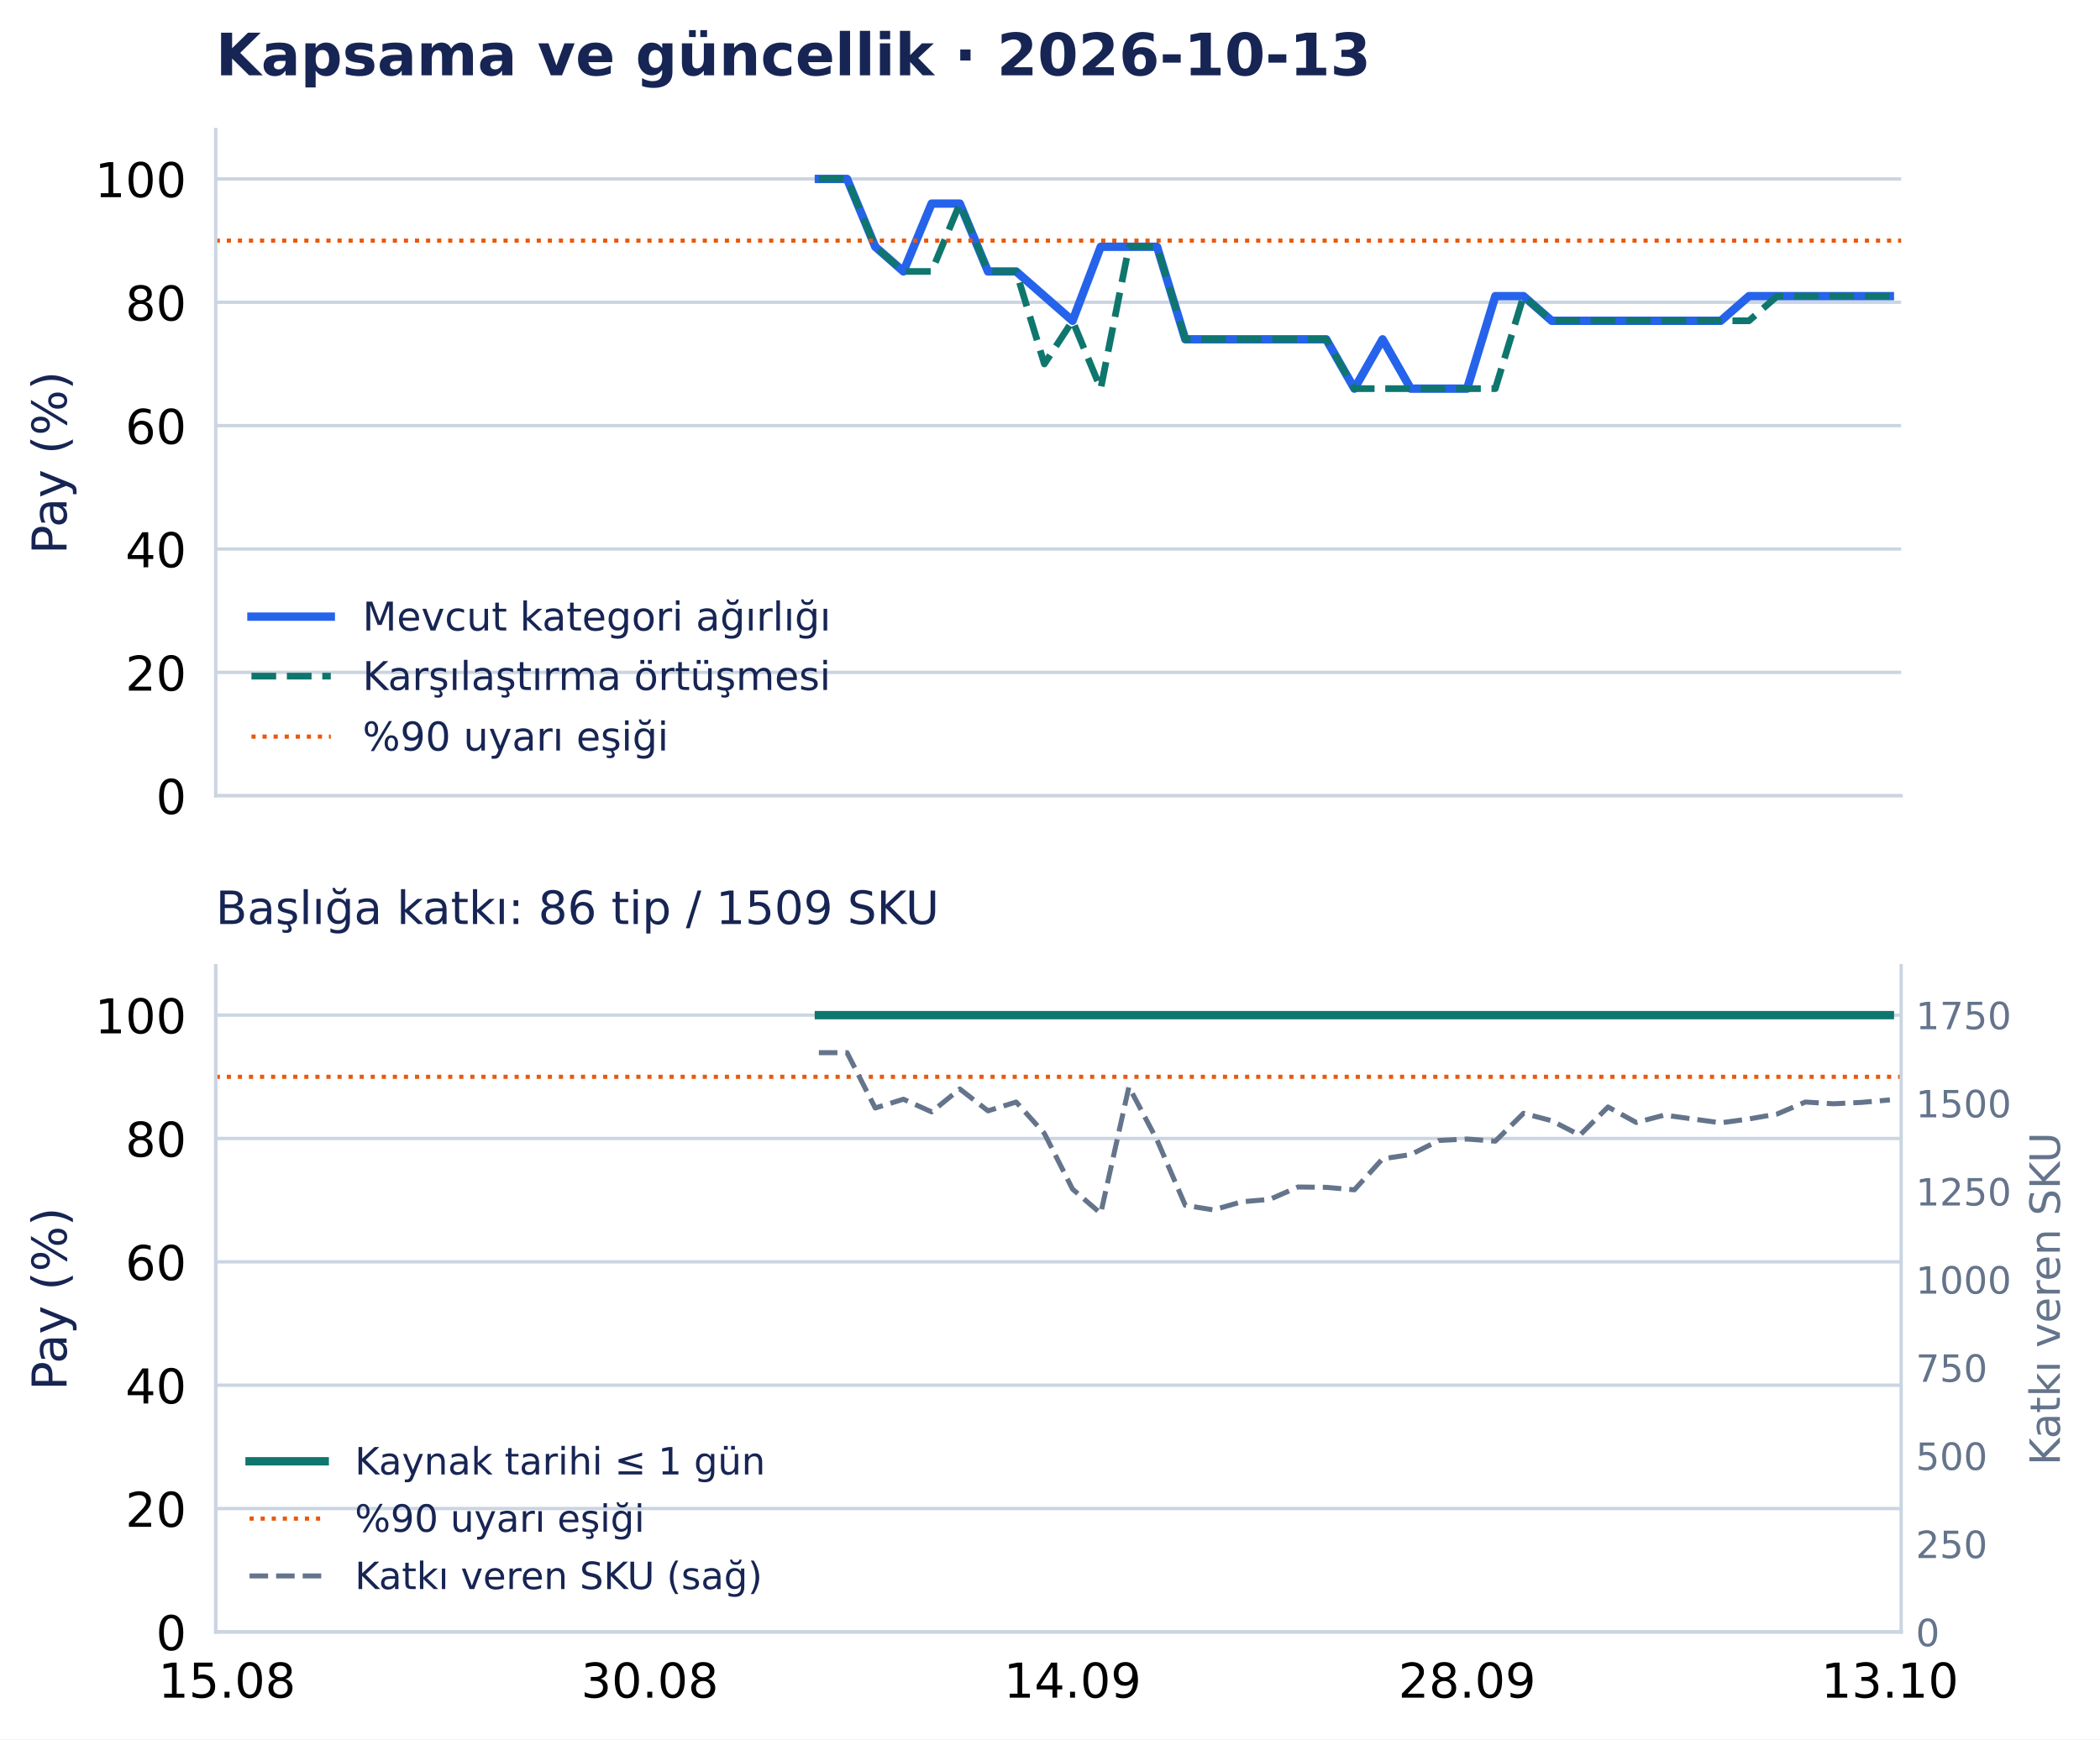
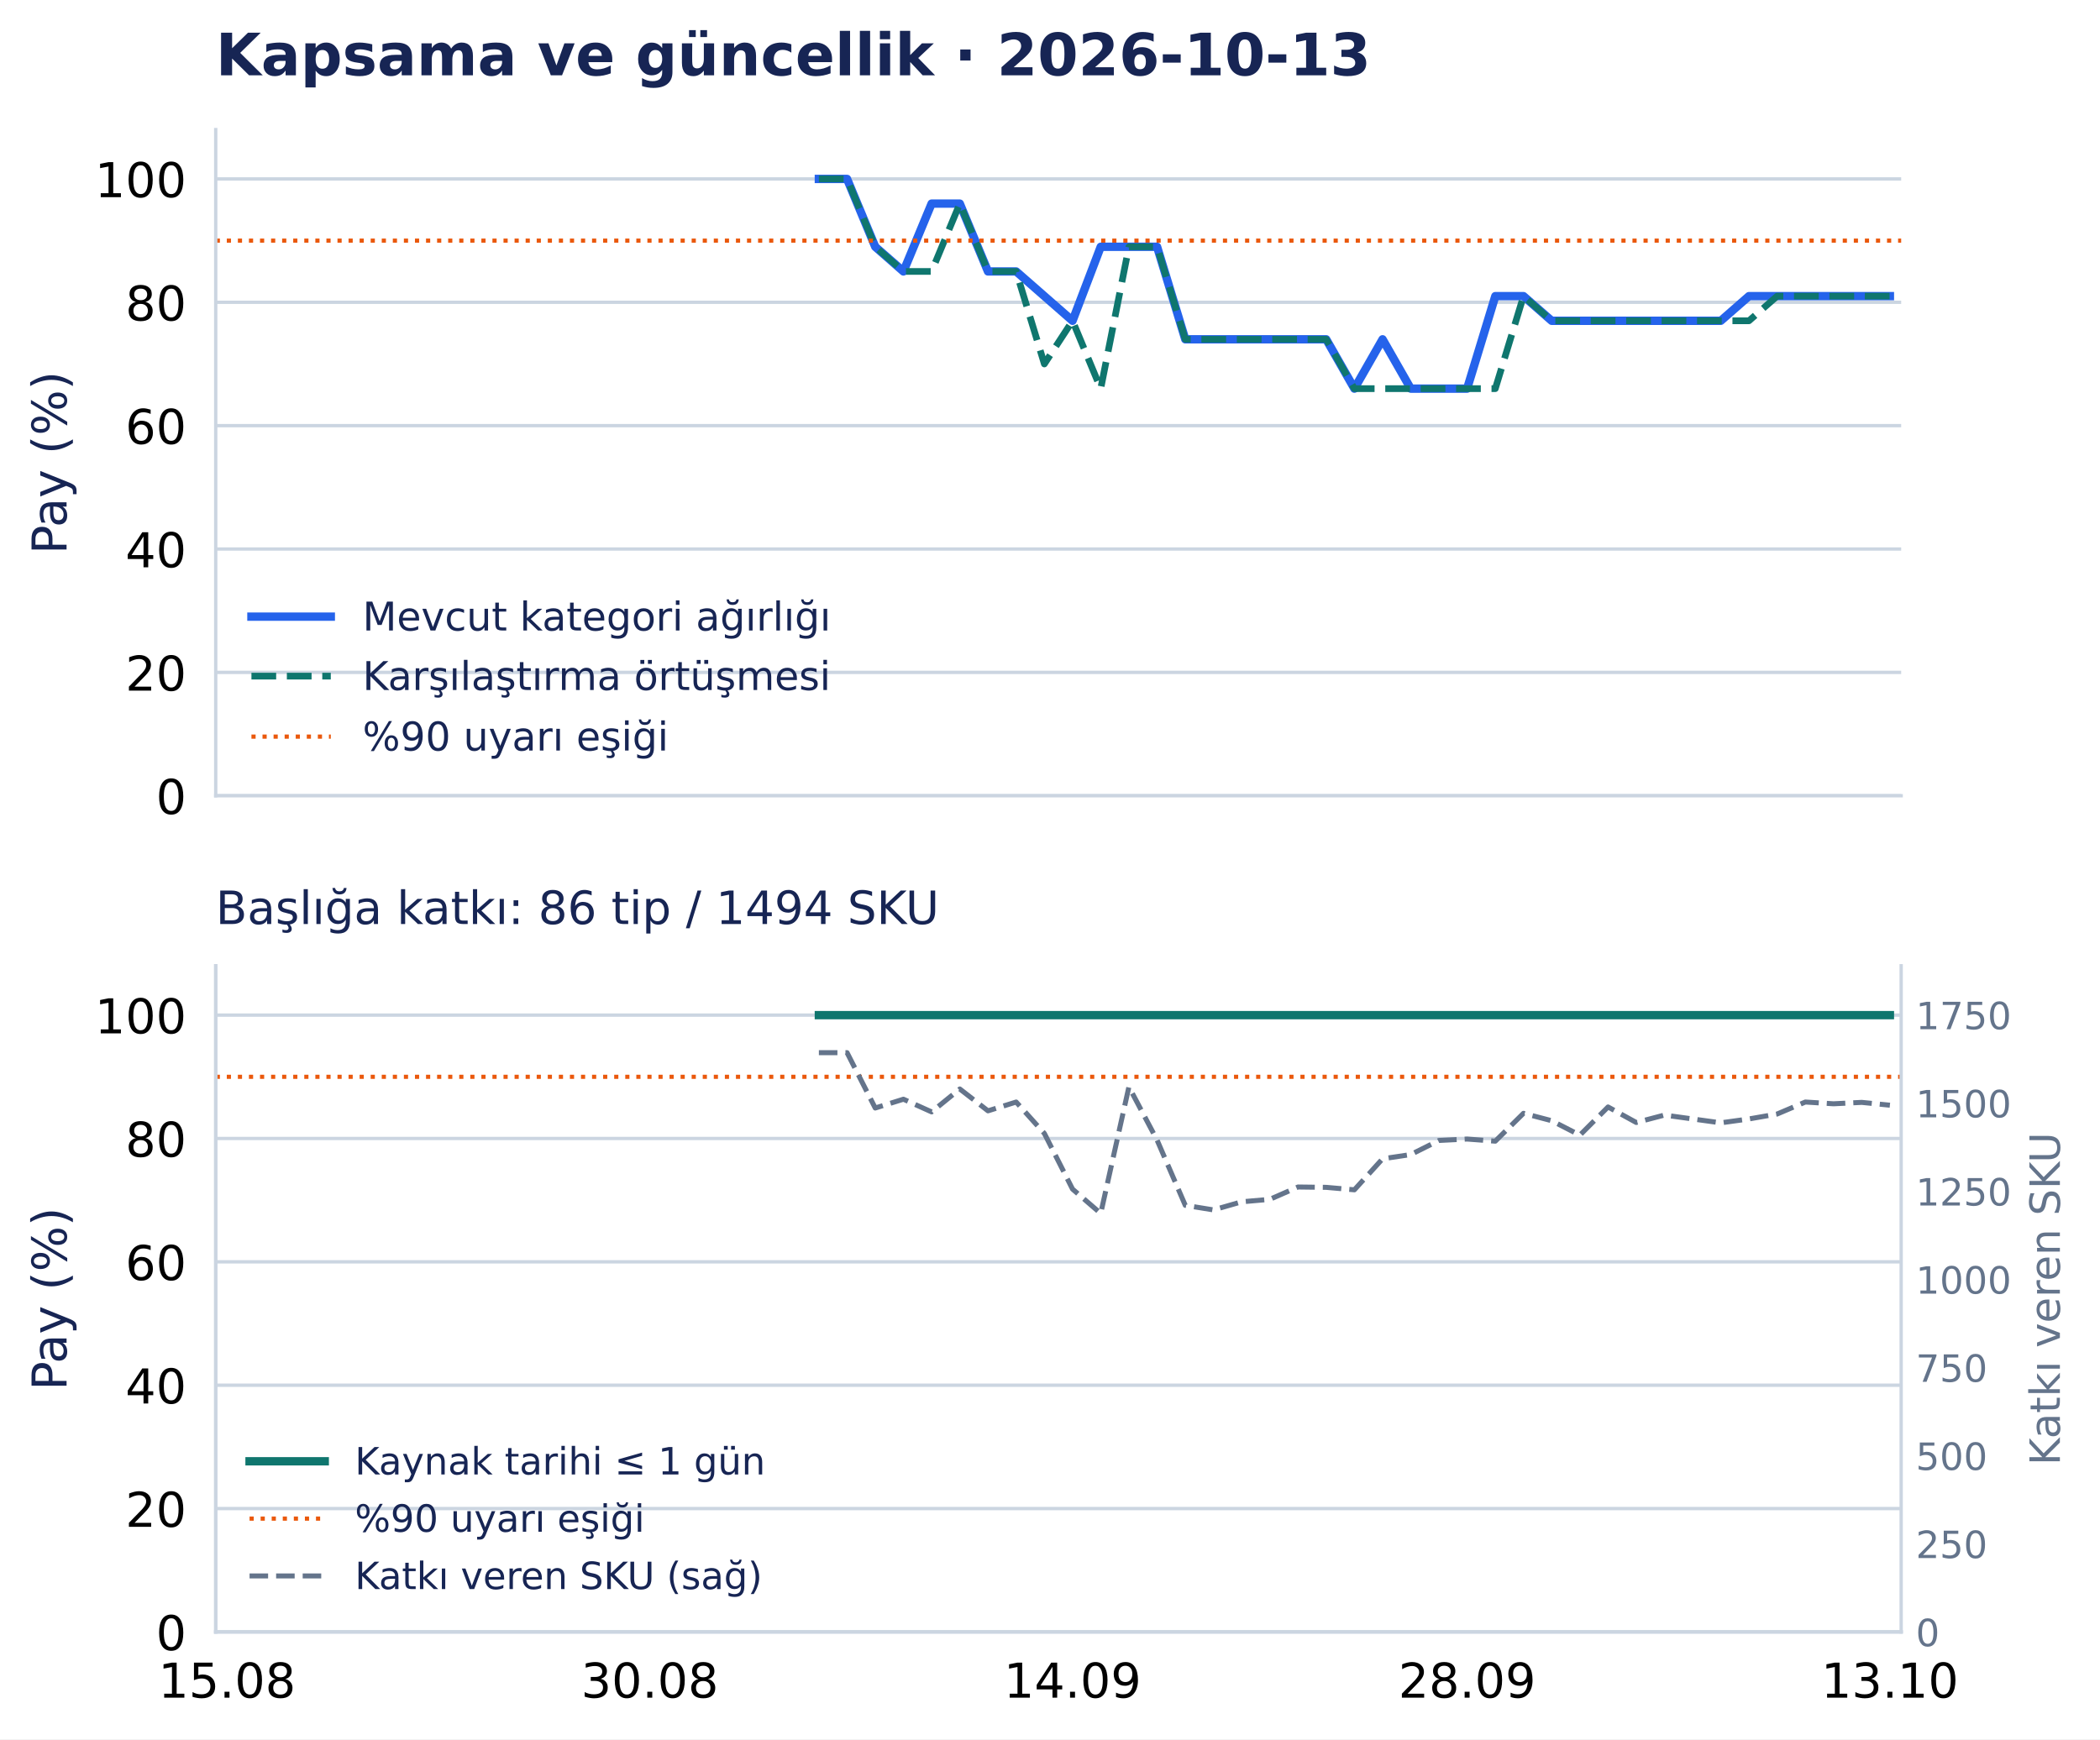
<svg xmlns="http://www.w3.org/2000/svg" width="502.794pt" height="416.535pt" viewBox="0 0 502.794 416.535" version="1.1">
  <defs>
    <style type="text/css">*{stroke-linejoin: round; stroke-linecap: butt}</style>
  </defs>
  <g id="figure_1">
    <g id="patch_1">
      <path d="M 0 416.535 L 502.794 416.535 L 502.794 0 L 0 0 z " style="fill: #ffffff" />
    </g>
    <g id="axes_1">
      <g id="patch_2">
        <path d="M 51.651 190.574 L 455.188 190.574 L 455.188 31.035 L 51.651 31.035 z " style="fill: #ffffff" />
      </g>
      <g id="matplotlib.axis_1">
        <g id="xtick_1">
          <g id="line2d_1" />
        </g>
        <g id="xtick_2">
          <g id="line2d_2" />
        </g>
        <g id="xtick_3">
          <g id="line2d_3" />
        </g>
        <g id="xtick_4">
          <g id="line2d_4" />
        </g>
        <g id="xtick_5">
          <g id="line2d_5" />
        </g>
      </g>
      <g id="matplotlib.axis_2">
        <g id="ytick_1">
          <g id="line2d_6">
            <path d="M 51.651 190.574 L 455.188 190.574 " clip-path="url(#p0e1365a26f)" style="fill: none; stroke: #cbd5e1; stroke-width: 0.8; stroke-linecap: square" />
          </g>
          <g id="line2d_7" />
          <g id="text_1">
            <text style="font-size: 11.5px; font-family: 'DejaVu Sans', 'Bitstream Vera Sans', 'Computer Modern Sans Serif', 'Lucida Grande', 'Verdana', 'Geneva', 'Lucid', 'Arial', 'Helvetica', 'Avant Garde', sans-serif; text-anchor: end" x="44.651" y="194.943" transform="rotate(-0 44.65062 194.9427)">0</text>
          </g>
        </g>
        <g id="ytick_2">
          <g id="line2d_8">
            <path d="M 51.651 161.03 L 455.188 161.03 " clip-path="url(#p0e1365a26f)" style="fill: none; stroke: #cbd5e1; stroke-width: 0.8; stroke-linecap: square" />
          </g>
          <g id="line2d_9" />
          <g id="text_2">
            <text style="font-size: 11.5px; font-family: 'DejaVu Sans', 'Bitstream Vera Sans', 'Computer Modern Sans Serif', 'Lucida Grande', 'Verdana', 'Geneva', 'Lucid', 'Arial', 'Helvetica', 'Avant Garde', sans-serif; text-anchor: end" x="44.651" y="165.398" transform="rotate(-0 44.65062 165.3983)">20</text>
          </g>
        </g>
        <g id="ytick_3">
          <g id="line2d_10">
            <path d="M 51.651 131.485 L 455.188 131.485 " clip-path="url(#p0e1365a26f)" style="fill: none; stroke: #cbd5e1; stroke-width: 0.8; stroke-linecap: square" />
          </g>
          <g id="line2d_11" />
          <g id="text_3">
            <text style="font-size: 11.5px; font-family: 'DejaVu Sans', 'Bitstream Vera Sans', 'Computer Modern Sans Serif', 'Lucida Grande', 'Verdana', 'Geneva', 'Lucid', 'Arial', 'Helvetica', 'Avant Garde', sans-serif; text-anchor: end" x="44.651" y="135.854" transform="rotate(-0 44.65062 135.854)">40</text>
          </g>
        </g>
        <g id="ytick_4">
          <g id="line2d_12">
            <path d="M 51.651 101.941 L 455.188 101.941 " clip-path="url(#p0e1365a26f)" style="fill: none; stroke: #cbd5e1; stroke-width: 0.8; stroke-linecap: square" />
          </g>
          <g id="line2d_13" />
          <g id="text_4">
            <text style="font-size: 11.5px; font-family: 'DejaVu Sans', 'Bitstream Vera Sans', 'Computer Modern Sans Serif', 'Lucida Grande', 'Verdana', 'Geneva', 'Lucid', 'Arial', 'Helvetica', 'Avant Garde', sans-serif; text-anchor: end" x="44.651" y="106.31" transform="rotate(-0 44.65062 106.3097)">60</text>
          </g>
        </g>
        <g id="ytick_5">
          <g id="line2d_14">
            <path d="M 51.651 72.397 L 455.188 72.397 " clip-path="url(#p0e1365a26f)" style="fill: none; stroke: #cbd5e1; stroke-width: 0.8; stroke-linecap: square" />
          </g>
          <g id="line2d_15" />
          <g id="text_5">
            <text style="font-size: 11.5px; font-family: 'DejaVu Sans', 'Bitstream Vera Sans', 'Computer Modern Sans Serif', 'Lucida Grande', 'Verdana', 'Geneva', 'Lucid', 'Arial', 'Helvetica', 'Avant Garde', sans-serif; text-anchor: end" x="44.651" y="76.765" transform="rotate(-0 44.65062 76.76539)">80</text>
          </g>
        </g>
        <g id="ytick_6">
          <g id="line2d_16">
            <path d="M 51.651 42.852 L 455.188 42.852 " clip-path="url(#p0e1365a26f)" style="fill: none; stroke: #cbd5e1; stroke-width: 0.8; stroke-linecap: square" />
          </g>
          <g id="line2d_17" />
          <g id="text_6">
            <text style="font-size: 11.5px; font-family: 'DejaVu Sans', 'Bitstream Vera Sans', 'Computer Modern Sans Serif', 'Lucida Grande', 'Verdana', 'Geneva', 'Lucid', 'Arial', 'Helvetica', 'Avant Garde', sans-serif; text-anchor: end" x="44.651" y="47.221" transform="rotate(-0 44.65062 47.22107)">100</text>
          </g>
        </g>
        <g id="text_7">
          <text style="font-size: 11.5px; font-family: 'DejaVu Sans', 'Bitstream Vera Sans', 'Computer Modern Sans Serif', 'Lucida Grande', 'Verdana', 'Geneva', 'Lucid', 'Arial', 'Helvetica', 'Avant Garde', sans-serif; text-anchor: middle; fill: #172554" x="15.937" y="110.804" transform="rotate(-90 15.93731 110.8044)">Pay (%)</text>
        </g>
      </g>
      <g id="line2d_18">
        <path d="M 196.06 42.852 L 202.809 42.852 L 209.557 59.102 L 216.305 65.011 L 223.053 48.761 L 229.801 48.761 L 236.549 65.011 L 243.297 65.011 L 250.045 70.92 L 256.794 76.828 L 263.542 59.102 L 270.29 59.102 L 277.038 59.102 L 283.786 81.26 L 290.534 81.26 L 297.282 81.26 L 304.03 81.26 L 310.778 81.26 L 317.527 81.26 L 324.275 93.078 L 331.023 81.26 L 337.771 93.078 L 344.519 93.078 L 351.267 93.078 L 358.015 70.92 L 364.763 70.92 L 371.512 76.828 L 378.26 76.828 L 385.008 76.828 L 391.756 76.828 L 398.504 76.828 L 405.252 76.828 L 412 76.828 L 418.748 70.92 L 425.497 70.92 L 432.245 70.92 L 438.993 70.92 L 445.741 70.92 L 452.489 70.92 " clip-path="url(#p0e1365a26f)" style="fill: none; stroke: #2563eb; stroke-width: 2; stroke-linecap: square" />
      </g>
      <g id="line2d_19">
        <path d="M 196.06 42.852 L 202.809 42.852 L 209.557 59.102 L 216.305 65.011 L 223.053 65.011 L 229.801 48.761 L 236.549 65.011 L 243.297 65.011 L 250.045 87.169 L 256.794 76.828 L 263.542 93.078 L 270.29 59.102 L 277.038 59.102 L 283.786 81.26 L 290.534 81.26 L 297.282 81.26 L 304.03 81.26 L 310.778 81.26 L 317.527 81.26 L 324.275 93.078 L 331.023 93.078 L 337.771 93.078 L 344.519 93.078 L 351.267 93.078 L 358.015 93.078 L 364.763 70.92 L 371.512 76.828 L 378.26 76.828 L 385.008 76.828 L 391.756 76.828 L 398.504 76.828 L 405.252 76.828 L 412 76.828 L 418.748 76.828 L 425.497 70.92 L 432.245 70.92 L 438.993 70.92 L 445.741 70.92 L 452.489 70.92 " clip-path="url(#p0e1365a26f)" style="fill: none; stroke-dasharray: 5.92,2.56; stroke-dashoffset: 0; stroke: #0f766e; stroke-width: 1.6" />
      </g>
      <g id="line2d_20">
        <path d="M 51.651 57.625 L 455.188 57.625 " clip-path="url(#p0e1365a26f)" style="fill: none; stroke-dasharray: 1,1.65; stroke-dashoffset: 0; stroke: #ea580c" />
      </g>
      <g id="patch_3">
        <path d="M 51.651 190.574 L 51.651 31.035 " style="fill: none; stroke: #cbd5e1; stroke-width: 0.8; stroke-linejoin: miter; stroke-linecap: square" />
      </g>
      <g id="patch_4">
        <path d="M 51.651 190.574 L 455.188 190.574 " style="fill: none; stroke: #cbd5e1; stroke-width: 0.8; stroke-linejoin: miter; stroke-linecap: square" />
      </g>
      <g id="text_8">
        <text style="font-weight: 700; font-size: 14px; font-family: 'DejaVu Sans', 'Bitstream Vera Sans', 'Computer Modern Sans Serif', 'Lucida Grande', 'Verdana', 'Geneva', 'Lucid', 'Arial', 'Helvetica', 'Avant Garde', sans-serif; text-anchor: start; fill: #172554" x="51.651" y="18.035" transform="rotate(-0 51.65062 18.03469)">Kapsama ve güncellik · 2026-10-13</text>
      </g>
      <g id="legend_1">
        <g id="line2d_21">
          <path d="M 60.201 147.675 L 69.701 147.675 L 79.201 147.675 " style="fill: none; stroke: #2563eb; stroke-width: 2; stroke-linecap: square" />
        </g>
        <g id="text_9">
          <text style="font-size: 9.5px; font-family: 'DejaVu Sans', 'Bitstream Vera Sans', 'Computer Modern Sans Serif', 'Lucida Grande', 'Verdana', 'Geneva', 'Lucid', 'Arial', 'Helvetica', 'Avant Garde', sans-serif; text-anchor: start; fill: #172554" x="86.801" y="151" transform="rotate(-0 86.80062 150.9998)">Mevcut kategori ağırlığı</text>
        </g>
        <g id="line2d_22">
          <path d="M 60.201 161.926 L 69.701 161.926 L 79.201 161.926 " style="fill: none; stroke-dasharray: 5.92,2.56; stroke-dashoffset: 0; stroke: #0f766e; stroke-width: 1.6" />
        </g>
        <g id="text_10">
          <text style="font-size: 9.5px; font-family: 'DejaVu Sans', 'Bitstream Vera Sans', 'Computer Modern Sans Serif', 'Lucida Grande', 'Verdana', 'Geneva', 'Lucid', 'Arial', 'Helvetica', 'Avant Garde', sans-serif; text-anchor: start; fill: #172554" x="86.801" y="165.251" transform="rotate(-0 86.80062 165.2506)">Karşılaştırma örtüşmesi</text>
        </g>
        <g id="line2d_23">
          <path d="M 60.201 176.417 L 69.701 176.417 L 79.201 176.417 " style="fill: none; stroke-dasharray: 1,1.65; stroke-dashoffset: 0; stroke: #ea580c" />
        </g>
        <g id="text_11">
          <text style="font-size: 9.5px; font-family: 'DejaVu Sans', 'Bitstream Vera Sans', 'Computer Modern Sans Serif', 'Lucida Grande', 'Verdana', 'Geneva', 'Lucid', 'Arial', 'Helvetica', 'Avant Garde', sans-serif; text-anchor: start; fill: #172554" x="86.801" y="179.742" transform="rotate(-0 86.80062 179.7418)">%90 uyarı eşiği</text>
        </g>
      </g>
    </g>
    <g id="axes_2">
      <g id="patch_5">
        <path d="M 51.651 390.835 L 455.188 390.835 L 455.188 231.295 L 51.651 231.295 z " style="fill: #ffffff" />
      </g>
      <g id="matplotlib.axis_3">
        <g id="xtick_6">
          <g id="line2d_24" />
          <g id="text_12">
            <text style="font-size: 11.5px; font-family: 'DejaVu Sans', 'Bitstream Vera Sans', 'Computer Modern Sans Serif', 'Lucida Grande', 'Verdana', 'Geneva', 'Lucid', 'Arial', 'Helvetica', 'Avant Garde', sans-serif; text-anchor: middle" x="54.35" y="406.572" transform="rotate(-0 54.34987 406.572)">15.08</text>
          </g>
        </g>
        <g id="xtick_7">
          <g id="line2d_25" />
          <g id="text_13">
            <text style="font-size: 11.5px; font-family: 'DejaVu Sans', 'Bitstream Vera Sans', 'Computer Modern Sans Serif', 'Lucida Grande', 'Verdana', 'Geneva', 'Lucid', 'Arial', 'Helvetica', 'Avant Garde', sans-serif; text-anchor: middle" x="155.572" y="406.572" transform="rotate(-0 155.5717 406.572)">30.08</text>
          </g>
        </g>
        <g id="xtick_8">
          <g id="line2d_26" />
          <g id="text_14">
            <text style="font-size: 11.5px; font-family: 'DejaVu Sans', 'Bitstream Vera Sans', 'Computer Modern Sans Serif', 'Lucida Grande', 'Verdana', 'Geneva', 'Lucid', 'Arial', 'Helvetica', 'Avant Garde', sans-serif; text-anchor: middle" x="256.794" y="406.572" transform="rotate(-0 256.7935 406.572)">14.09</text>
          </g>
        </g>
        <g id="xtick_9">
          <g id="line2d_27" />
          <g id="text_15">
            <text style="font-size: 11.5px; font-family: 'DejaVu Sans', 'Bitstream Vera Sans', 'Computer Modern Sans Serif', 'Lucida Grande', 'Verdana', 'Geneva', 'Lucid', 'Arial', 'Helvetica', 'Avant Garde', sans-serif; text-anchor: middle" x="351.267" y="406.572" transform="rotate(-0 351.2672 406.572)">28.09</text>
          </g>
        </g>
        <g id="xtick_10">
          <g id="line2d_28" />
          <g id="text_16">
            <text style="font-size: 11.5px; font-family: 'DejaVu Sans', 'Bitstream Vera Sans', 'Computer Modern Sans Serif', 'Lucida Grande', 'Verdana', 'Geneva', 'Lucid', 'Arial', 'Helvetica', 'Avant Garde', sans-serif; text-anchor: middle" x="452.489" y="406.572" transform="rotate(-0 452.489 406.572)">13.10</text>
          </g>
        </g>
      </g>
      <g id="matplotlib.axis_4">
        <g id="ytick_7">
          <g id="line2d_29">
            <path d="M 51.651 390.835 L 455.188 390.835 " clip-path="url(#pd502d77126)" style="fill: none; stroke: #cbd5e1; stroke-width: 0.8; stroke-linecap: square" />
          </g>
          <g id="line2d_30" />
          <g id="text_17">
            <text style="font-size: 11.5px; font-family: 'DejaVu Sans', 'Bitstream Vera Sans', 'Computer Modern Sans Serif', 'Lucida Grande', 'Verdana', 'Geneva', 'Lucid', 'Arial', 'Helvetica', 'Avant Garde', sans-serif; text-anchor: end" x="44.651" y="395.203" transform="rotate(-0 44.65062 395.2033)">0</text>
          </g>
        </g>
        <g id="ytick_8">
          <g id="line2d_31">
            <path d="M 51.651 361.29 L 455.188 361.29 " clip-path="url(#pd502d77126)" style="fill: none; stroke: #cbd5e1; stroke-width: 0.8; stroke-linecap: square" />
          </g>
          <g id="line2d_32" />
          <g id="text_18">
            <text style="font-size: 11.5px; font-family: 'DejaVu Sans', 'Bitstream Vera Sans', 'Computer Modern Sans Serif', 'Lucida Grande', 'Verdana', 'Geneva', 'Lucid', 'Arial', 'Helvetica', 'Avant Garde', sans-serif; text-anchor: end" x="44.651" y="365.659" transform="rotate(-0 44.65062 365.659)">20</text>
          </g>
        </g>
        <g id="ytick_9">
          <g id="line2d_33">
            <path d="M 51.651 331.746 L 455.188 331.746 " clip-path="url(#pd502d77126)" style="fill: none; stroke: #cbd5e1; stroke-width: 0.8; stroke-linecap: square" />
          </g>
          <g id="line2d_34" />
          <g id="text_19">
            <text style="font-size: 11.5px; font-family: 'DejaVu Sans', 'Bitstream Vera Sans', 'Computer Modern Sans Serif', 'Lucida Grande', 'Verdana', 'Geneva', 'Lucid', 'Arial', 'Helvetica', 'Avant Garde', sans-serif; text-anchor: end" x="44.651" y="336.115" transform="rotate(-0 44.65062 336.1147)">40</text>
          </g>
        </g>
        <g id="ytick_10">
          <g id="line2d_35">
            <path d="M 51.651 302.202 L 455.188 302.202 " clip-path="url(#pd502d77126)" style="fill: none; stroke: #cbd5e1; stroke-width: 0.8; stroke-linecap: square" />
          </g>
          <g id="line2d_36" />
          <g id="text_20">
            <text style="font-size: 11.5px; font-family: 'DejaVu Sans', 'Bitstream Vera Sans', 'Computer Modern Sans Serif', 'Lucida Grande', 'Verdana', 'Geneva', 'Lucid', 'Arial', 'Helvetica', 'Avant Garde', sans-serif; text-anchor: end" x="44.651" y="306.57" transform="rotate(-0 44.65062 306.5704)">60</text>
          </g>
        </g>
        <g id="ytick_11">
          <g id="line2d_37">
            <path d="M 51.651 272.657 L 455.188 272.657 " clip-path="url(#pd502d77126)" style="fill: none; stroke: #cbd5e1; stroke-width: 0.8; stroke-linecap: square" />
          </g>
          <g id="line2d_38" />
          <g id="text_21">
            <text style="font-size: 11.5px; font-family: 'DejaVu Sans', 'Bitstream Vera Sans', 'Computer Modern Sans Serif', 'Lucida Grande', 'Verdana', 'Geneva', 'Lucid', 'Arial', 'Helvetica', 'Avant Garde', sans-serif; text-anchor: end" x="44.651" y="277.026" transform="rotate(-0 44.65062 277.0261)">80</text>
          </g>
        </g>
        <g id="ytick_12">
          <g id="line2d_39">
            <path d="M 51.651 243.113 L 455.188 243.113 " clip-path="url(#pd502d77126)" style="fill: none; stroke: #cbd5e1; stroke-width: 0.8; stroke-linecap: square" />
          </g>
          <g id="line2d_40" />
          <g id="text_22">
            <text style="font-size: 11.5px; font-family: 'DejaVu Sans', 'Bitstream Vera Sans', 'Computer Modern Sans Serif', 'Lucida Grande', 'Verdana', 'Geneva', 'Lucid', 'Arial', 'Helvetica', 'Avant Garde', sans-serif; text-anchor: end" x="44.651" y="247.482" transform="rotate(-0 44.65062 247.4817)">100</text>
          </g>
        </g>
        <g id="text_23">
          <text style="font-size: 11.5px; font-family: 'DejaVu Sans', 'Bitstream Vera Sans', 'Computer Modern Sans Serif', 'Lucida Grande', 'Verdana', 'Geneva', 'Lucid', 'Arial', 'Helvetica', 'Avant Garde', sans-serif; text-anchor: middle; fill: #172554" x="15.937" y="311.065" transform="rotate(-90 15.93731 311.065)">Pay (%)</text>
        </g>
      </g>
      <g id="line2d_41">
        <path d="M 196.06 243.113 L 202.809 243.113 L 209.557 243.113 L 216.305 243.113 L 223.053 243.113 L 229.801 243.113 L 236.549 243.113 L 243.297 243.113 L 250.045 243.113 L 256.794 243.113 L 263.542 243.113 L 270.29 243.113 L 277.038 243.113 L 283.786 243.113 L 290.534 243.113 L 297.282 243.113 L 304.03 243.113 L 310.778 243.113 L 317.527 243.113 L 324.275 243.113 L 331.023 243.113 L 337.771 243.113 L 344.519 243.113 L 351.267 243.113 L 358.015 243.113 L 364.763 243.113 L 371.512 243.113 L 378.26 243.113 L 385.008 243.113 L 391.756 243.113 L 398.504 243.113 L 405.252 243.113 L 412 243.113 L 418.748 243.113 L 425.497 243.113 L 432.245 243.113 L 438.993 243.113 L 445.741 243.113 L 452.489 243.113 " clip-path="url(#pd502d77126)" style="fill: none; stroke: #0f766e; stroke-width: 2; stroke-linecap: square" />
      </g>
      <g id="line2d_42">
        <path d="M 51.651 257.885 L 455.188 257.885 " clip-path="url(#pd502d77126)" style="fill: none; stroke-dasharray: 1,1.65; stroke-dashoffset: 0; stroke: #ea580c" />
      </g>
      <g id="patch_6">
        <path d="M 51.651 390.835 L 51.651 231.295 " style="fill: none; stroke: #cbd5e1; stroke-width: 0.8; stroke-linejoin: miter; stroke-linecap: square" />
      </g>
      <g id="patch_7">
        <path d="M 51.651 390.835 L 455.188 390.835 " style="fill: none; stroke: #cbd5e1; stroke-width: 0.8; stroke-linejoin: miter; stroke-linecap: square" />
      </g>
      <g id="text_24">
-         <text style="font-size: 11px; font-family: 'DejaVu Sans', 'Bitstream Vera Sans', 'Computer Modern Sans Serif', 'Lucida Grande', 'Verdana', 'Geneva', 'Lucid', 'Arial', 'Helvetica', 'Avant Garde', sans-serif; text-anchor: start; fill: #172554" x="51.651" y="221.295" transform="rotate(-0 51.65062 221.2954)">Başlığa katkı: 86 tip / 1509 SKU</text>
+         <text style="font-size: 11px; font-family: 'DejaVu Sans', 'Bitstream Vera Sans', 'Computer Modern Sans Serif', 'Lucida Grande', 'Verdana', 'Geneva', 'Lucid', 'Arial', 'Helvetica', 'Avant Garde', sans-serif; text-anchor: start; fill: #172554" x="51.651" y="221.295" transform="rotate(-0 51.65062 221.2954)">Başlığa katkı: 86 tip / 1494 SKU</text>
      </g>
      <g id="legend_2">
        <g id="line2d_43">
          <path d="M 59.751 349.966 L 68.751 349.966 L 77.751 349.966 " style="fill: none; stroke: #0f766e; stroke-width: 2; stroke-linecap: square" />
        </g>
        <g id="text_25">
          <text style="font-size: 9px; font-family: 'DejaVu Sans', 'Bitstream Vera Sans', 'Computer Modern Sans Serif', 'Lucida Grande', 'Verdana', 'Geneva', 'Lucid', 'Arial', 'Helvetica', 'Avant Garde', sans-serif; text-anchor: start; fill: #172554" x="84.951" y="353.116" transform="rotate(-0 84.95063 353.1155)">Kaynak tarihi ≤ 1 gün</text>
        </g>
        <g id="line2d_44">
          <path d="M 59.751 363.694 L 68.751 363.694 L 77.751 363.694 " style="fill: none; stroke-dasharray: 1,1.65; stroke-dashoffset: 0; stroke: #ea580c" />
        </g>
        <g id="text_26">
          <text style="font-size: 9px; font-family: 'DejaVu Sans', 'Bitstream Vera Sans', 'Computer Modern Sans Serif', 'Lucida Grande', 'Verdana', 'Geneva', 'Lucid', 'Arial', 'Helvetica', 'Avant Garde', sans-serif; text-anchor: start; fill: #172554" x="84.951" y="366.844" transform="rotate(-0 84.95063 366.8441)">%90 uyarı eşiği</text>
        </g>
        <g id="line2d_45">
          <path d="M 59.751 377.423 L 68.751 377.423 L 77.751 377.423 " style="fill: none; stroke-dasharray: 4.44,1.92; stroke-dashoffset: 0; stroke: #64748b; stroke-width: 1.2" />
        </g>
        <g id="text_27">
          <text style="font-size: 9px; font-family: 'DejaVu Sans', 'Bitstream Vera Sans', 'Computer Modern Sans Serif', 'Lucida Grande', 'Verdana', 'Geneva', 'Lucid', 'Arial', 'Helvetica', 'Avant Garde', sans-serif; text-anchor: start; fill: #172554" x="84.951" y="380.573" transform="rotate(-0 84.95063 380.5726)">Katkı veren SKU (sağ)</text>
        </g>
      </g>
    </g>
    <g id="axes_3">
      <g id="matplotlib.axis_5">
        <g id="ytick_13">
          <g id="line2d_46" />
          <g id="text_28">
            <text style="font-size: 9px; font-family: 'DejaVu Sans', 'Bitstream Vera Sans', 'Computer Modern Sans Serif', 'Lucida Grande', 'Verdana', 'Geneva', 'Lucid', 'Arial', 'Helvetica', 'Avant Garde', sans-serif; text-anchor: start; fill: #64748b" x="458.688" y="394.254" transform="rotate(-0 458.6883 394.2536)">0</text>
          </g>
        </g>
        <g id="ytick_14">
          <g id="line2d_47" />
          <g id="text_29">
            <text style="font-size: 9px; font-family: 'DejaVu Sans', 'Bitstream Vera Sans', 'Computer Modern Sans Serif', 'Lucida Grande', 'Verdana', 'Geneva', 'Lucid', 'Arial', 'Helvetica', 'Avant Garde', sans-serif; text-anchor: start; fill: #64748b" x="458.688" y="373.144" transform="rotate(-0 458.6883 373.1444)">250</text>
          </g>
        </g>
        <g id="ytick_15">
          <g id="line2d_48" />
          <g id="text_30">
            <text style="font-size: 9px; font-family: 'DejaVu Sans', 'Bitstream Vera Sans', 'Computer Modern Sans Serif', 'Lucida Grande', 'Verdana', 'Geneva', 'Lucid', 'Arial', 'Helvetica', 'Avant Garde', sans-serif; text-anchor: start; fill: #64748b" x="458.688" y="352.035" transform="rotate(-0 458.6883 352.0352)">500</text>
          </g>
        </g>
        <g id="ytick_16">
          <g id="line2d_49" />
          <g id="text_31">
            <text style="font-size: 9px; font-family: 'DejaVu Sans', 'Bitstream Vera Sans', 'Computer Modern Sans Serif', 'Lucida Grande', 'Verdana', 'Geneva', 'Lucid', 'Arial', 'Helvetica', 'Avant Garde', sans-serif; text-anchor: start; fill: #64748b" x="458.688" y="330.926" transform="rotate(-0 458.6883 330.9259)">750</text>
          </g>
        </g>
        <g id="ytick_17">
          <g id="line2d_50" />
          <g id="text_32">
            <text style="font-size: 9px; font-family: 'DejaVu Sans', 'Bitstream Vera Sans', 'Computer Modern Sans Serif', 'Lucida Grande', 'Verdana', 'Geneva', 'Lucid', 'Arial', 'Helvetica', 'Avant Garde', sans-serif; text-anchor: start; fill: #64748b" x="458.688" y="309.817" transform="rotate(-0 458.6883 309.8167)">1000</text>
          </g>
        </g>
        <g id="ytick_18">
          <g id="line2d_51" />
          <g id="text_33">
            <text style="font-size: 9px; font-family: 'DejaVu Sans', 'Bitstream Vera Sans', 'Computer Modern Sans Serif', 'Lucida Grande', 'Verdana', 'Geneva', 'Lucid', 'Arial', 'Helvetica', 'Avant Garde', sans-serif; text-anchor: start; fill: #64748b" x="458.688" y="288.707" transform="rotate(-0 458.6883 288.7075)">1250</text>
          </g>
        </g>
        <g id="ytick_19">
          <g id="line2d_52" />
          <g id="text_34">
            <text style="font-size: 9px; font-family: 'DejaVu Sans', 'Bitstream Vera Sans', 'Computer Modern Sans Serif', 'Lucida Grande', 'Verdana', 'Geneva', 'Lucid', 'Arial', 'Helvetica', 'Avant Garde', sans-serif; text-anchor: start; fill: #64748b" x="458.688" y="267.598" transform="rotate(-0 458.6883 267.5983)">1500</text>
          </g>
        </g>
        <g id="ytick_20">
          <g id="line2d_53" />
          <g id="text_35">
            <text style="font-size: 9px; font-family: 'DejaVu Sans', 'Bitstream Vera Sans', 'Computer Modern Sans Serif', 'Lucida Grande', 'Verdana', 'Geneva', 'Lucid', 'Arial', 'Helvetica', 'Avant Garde', sans-serif; text-anchor: start; fill: #64748b" x="458.688" y="246.489" transform="rotate(-0 458.6883 246.489)">1750</text>
          </g>
        </g>
        <g id="text_36">
          <text style="font-size: 10px; font-family: 'DejaVu Sans', 'Bitstream Vera Sans', 'Computer Modern Sans Serif', 'Lucida Grande', 'Verdana', 'Geneva', 'Lucid', 'Arial', 'Helvetica', 'Avant Garde', sans-serif; text-anchor: middle; fill: #64748b" x="493.192" y="311.065" transform="rotate(-90 493.1917 311.065)">Katkı veren SKU</text>
        </g>
      </g>
      <g id="line2d_54">
-         <path d="M 196.06 252.105 L 202.809 252.105 L 209.557 265.361 L 216.305 263.251 L 223.053 266.29 L 229.801 260.802 L 236.549 266.037 L 243.297 263.926 L 250.045 271.441 L 256.794 284.782 L 263.542 290.608 L 270.29 260.295 L 277.038 273.045 L 283.786 288.666 L 290.534 289.764 L 297.282 287.822 L 304.03 287.231 L 310.778 284.275 L 317.527 284.36 L 324.275 284.951 L 331.023 277.52 L 337.771 276.507 L 344.519 273.13 L 351.267 272.792 L 358.015 273.299 L 364.763 266.628 L 371.512 268.401 L 378.26 271.863 L 385.008 265.108 L 391.756 268.823 L 398.504 267.05 L 405.252 267.979 L 412 268.908 L 418.748 267.979 L 425.497 266.797 L 432.245 263.926 L 438.993 264.348 L 445.741 264.01 L 452.489 263.419 " clip-path="url(#pd502d77126)" style="fill: none; stroke-dasharray: 4.44,1.92; stroke-dashoffset: 0; stroke: #64748b; stroke-width: 1.2" />
+         <path d="M 196.06 252.105 L 202.809 252.105 L 209.557 265.361 L 216.305 263.251 L 223.053 266.29 L 229.801 260.802 L 236.549 266.037 L 243.297 263.926 L 250.045 271.441 L 256.794 284.782 L 263.542 290.608 L 270.29 260.295 L 277.038 273.045 L 283.786 288.666 L 290.534 289.764 L 297.282 287.822 L 304.03 287.231 L 310.778 284.275 L 317.527 284.36 L 324.275 284.951 L 331.023 277.52 L 337.771 276.507 L 344.519 273.13 L 351.267 272.792 L 358.015 273.299 L 364.763 266.628 L 371.512 268.401 L 378.26 271.863 L 385.008 265.108 L 391.756 268.823 L 398.504 267.05 L 405.252 267.979 L 412 268.908 L 418.748 267.979 L 425.497 266.797 L 432.245 263.926 L 438.993 264.348 L 445.741 264.01 L 452.489 264.686 " clip-path="url(#pd502d77126)" style="fill: none; stroke-dasharray: 4.44,1.92; stroke-dashoffset: 0; stroke: #64748b; stroke-width: 1.2" />
      </g>
      <g id="patch_8">
        <path d="M 51.651 390.835 L 51.651 231.295 " style="fill: none; stroke: #cbd5e1; stroke-width: 0.8; stroke-linejoin: miter; stroke-linecap: square" />
      </g>
      <g id="patch_9">
        <path d="M 455.188 390.835 L 455.188 231.295 " style="fill: none; stroke: #cbd5e1; stroke-width: 0.8; stroke-linejoin: miter; stroke-linecap: square" />
      </g>
      <g id="patch_10">
        <path d="M 51.651 390.835 L 455.188 390.835 " style="fill: none; stroke: #cbd5e1; stroke-width: 0.8; stroke-linejoin: miter; stroke-linecap: square" />
      </g>
    </g>
  </g>
  <defs>
    <clipPath id="p0e1365a26f">
      <rect x="51.651" y="31.035" width="403.538" height="159.539" />
    </clipPath>
    <clipPath id="pd502d77126">
      <rect x="51.651" y="231.295" width="403.538" height="159.539" />
    </clipPath>
  </defs>
</svg>
